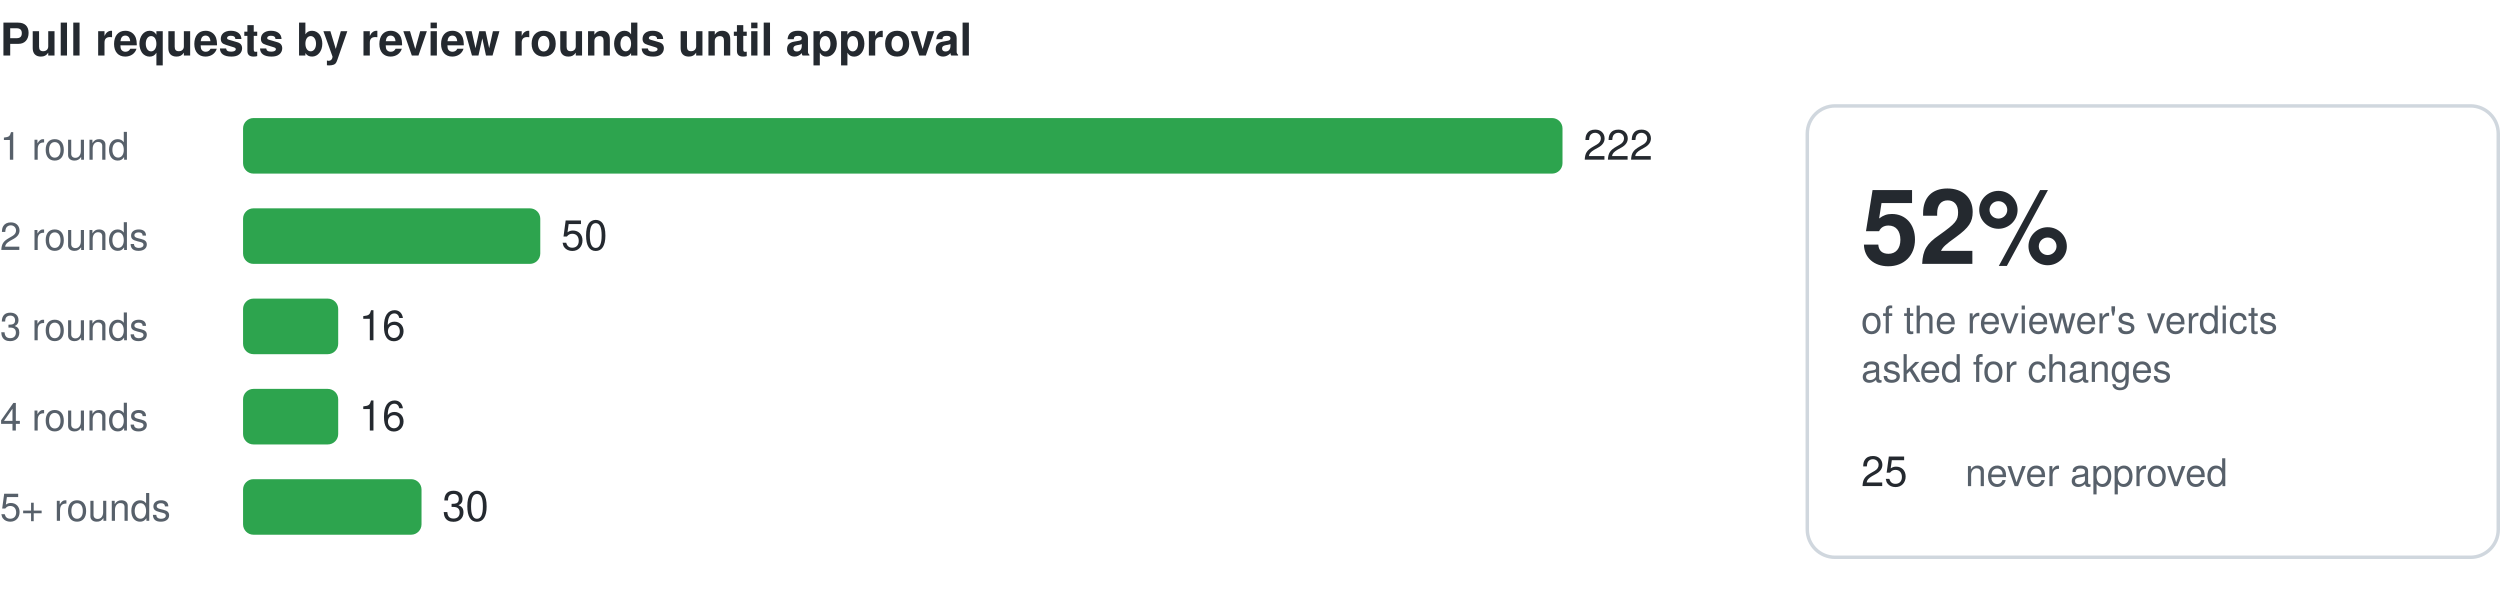
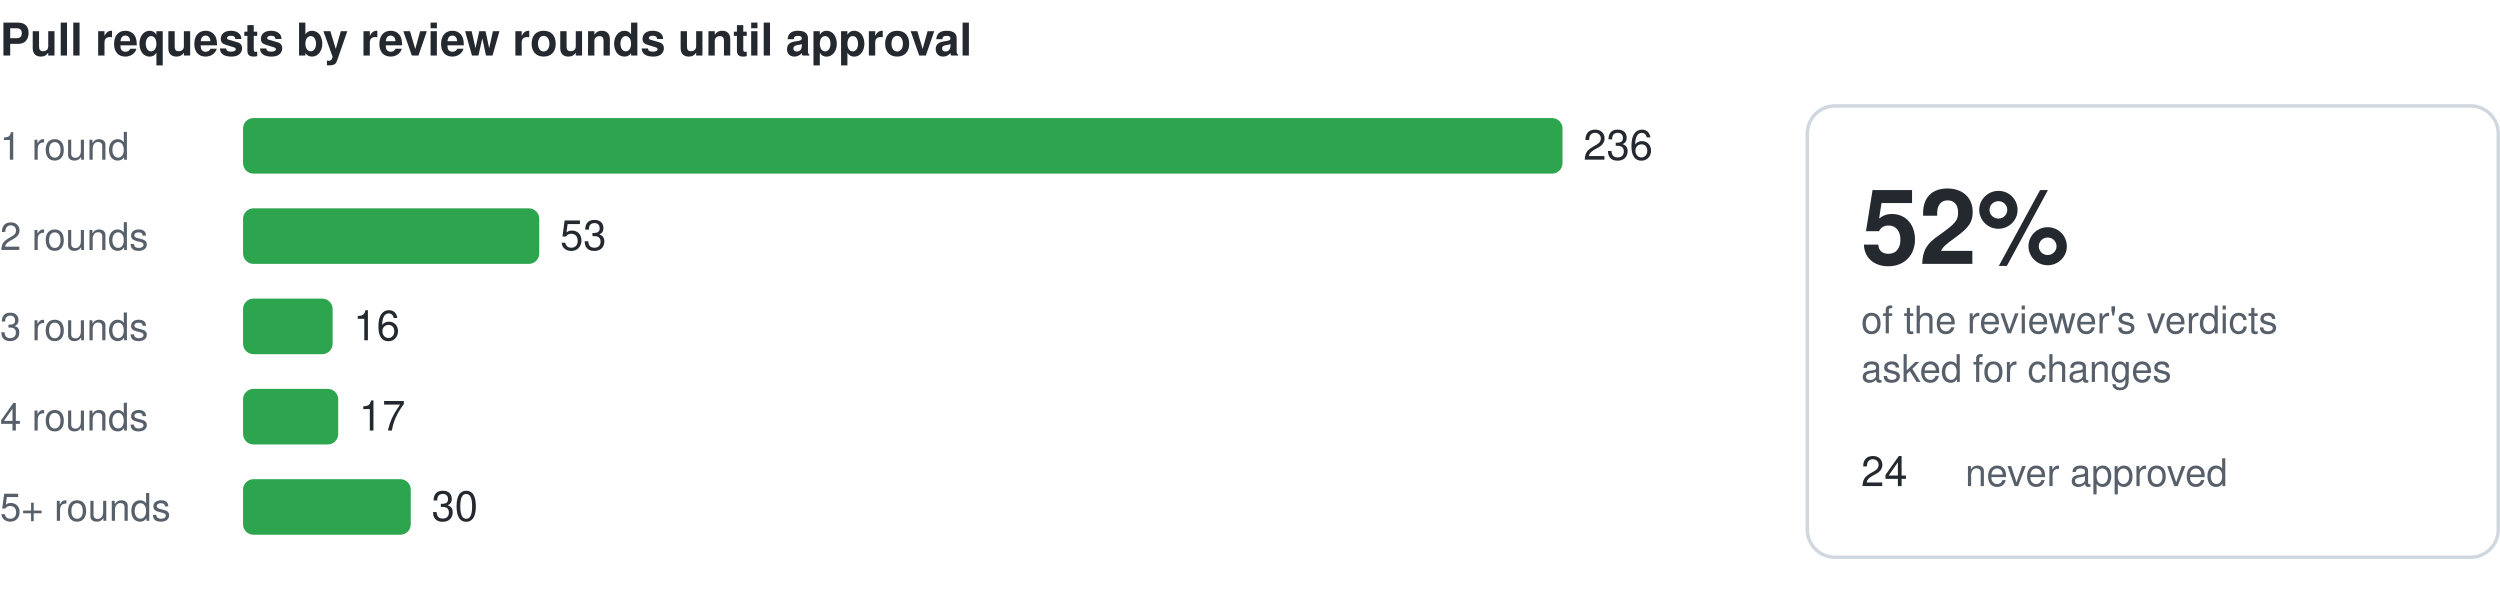
<svg xmlns="http://www.w3.org/2000/svg" width="720" height="176" viewBox="0 0 720 176" role="img" aria-label="Pull requests by review rounds until approval">
  <style>text{font:11px -apple-system,Segoe UI,Helvetica,Arial,sans-serif;fill:#57606a}.t{font-size:13px;font-weight:600;fill:#24292f}.v{font-size:12px;fill:#24292f}.b{fill:#2da44e}.big{font-size:30px;font-weight:600;fill:#24292f}.card{fill:none;stroke:#d0d7de}@media (prefers-color-scheme:dark){text{fill:#8b949e}.t{fill:#e6edf3}.v{fill:#e6edf3}.b{fill:#3fb950}.big{fill:#e6edf3}.card{stroke:#30363d}}</style>
  <text class="t" x="0" y="16">Pull requests by review rounds until approval</text>
  <g data-q="r1">
    <text x="0" y="46">1 round</text>
    <rect class="b" x="70" y="34" width="380.0" height="16" rx="3" />
-     <text class="v" x="456.0" y="46">222</text>
+     <text class="v" x="456.0" y="46">236</text>
  </g>
  <g data-q="r2">
    <text x="0" y="72">2 rounds</text>
-     <rect class="b" x="70" y="60" width="85.6" height="16" rx="3" />
-     <text class="v" x="161.6" y="72">50</text>
+     <rect class="b" x="70" y="60" width="85.3" height="16" rx="3" />
+     <text class="v" x="161.3" y="72">53</text>
  </g>
  <g data-q="r3">
    <text x="0" y="98">3 rounds</text>
-     <rect class="b" x="70" y="86" width="27.4" height="16" rx="3" />
-     <text class="v" x="103.4" y="98">16</text>
+     <rect class="b" x="70" y="86" width="25.8" height="16" rx="3" />
+     <text class="v" x="101.8" y="98">16</text>
  </g>
  <g data-q="r4">
    <text x="0" y="124">4 rounds</text>
    <rect class="b" x="70" y="112" width="27.4" height="16" rx="3" />
-     <text class="v" x="103.4" y="124">16</text>
+     <text class="v" x="103.4" y="124">17</text>
  </g>
  <g data-q="r5plus">
    <text x="0" y="150">5+ rounds</text>
-     <rect class="b" x="70" y="138" width="51.4" height="16" rx="3" />
-     <text class="v" x="127.4" y="150">30</text>
+     <rect class="b" x="70" y="138" width="48.3" height="16" rx="3" />
+     <text class="v" x="124.3" y="150">30</text>
  </g>
  <rect class="card" x="520.5" y="30.5" width="199" height="130" rx="8" />
  <g data-q="changes_pct">
    <text class="big" x="536" y="76">52%</text>
    <text x="536" y="96">of the reviewer's verdicts</text>
    <text x="536" y="110">asked for changes</text>
  </g>
  <g data-q="never">
-     <text class="v" x="536" y="140">25</text>
+     <text class="v" x="536" y="140">24</text>
    <text x="566" y="140">never approved</text>
  </g>
</svg>
